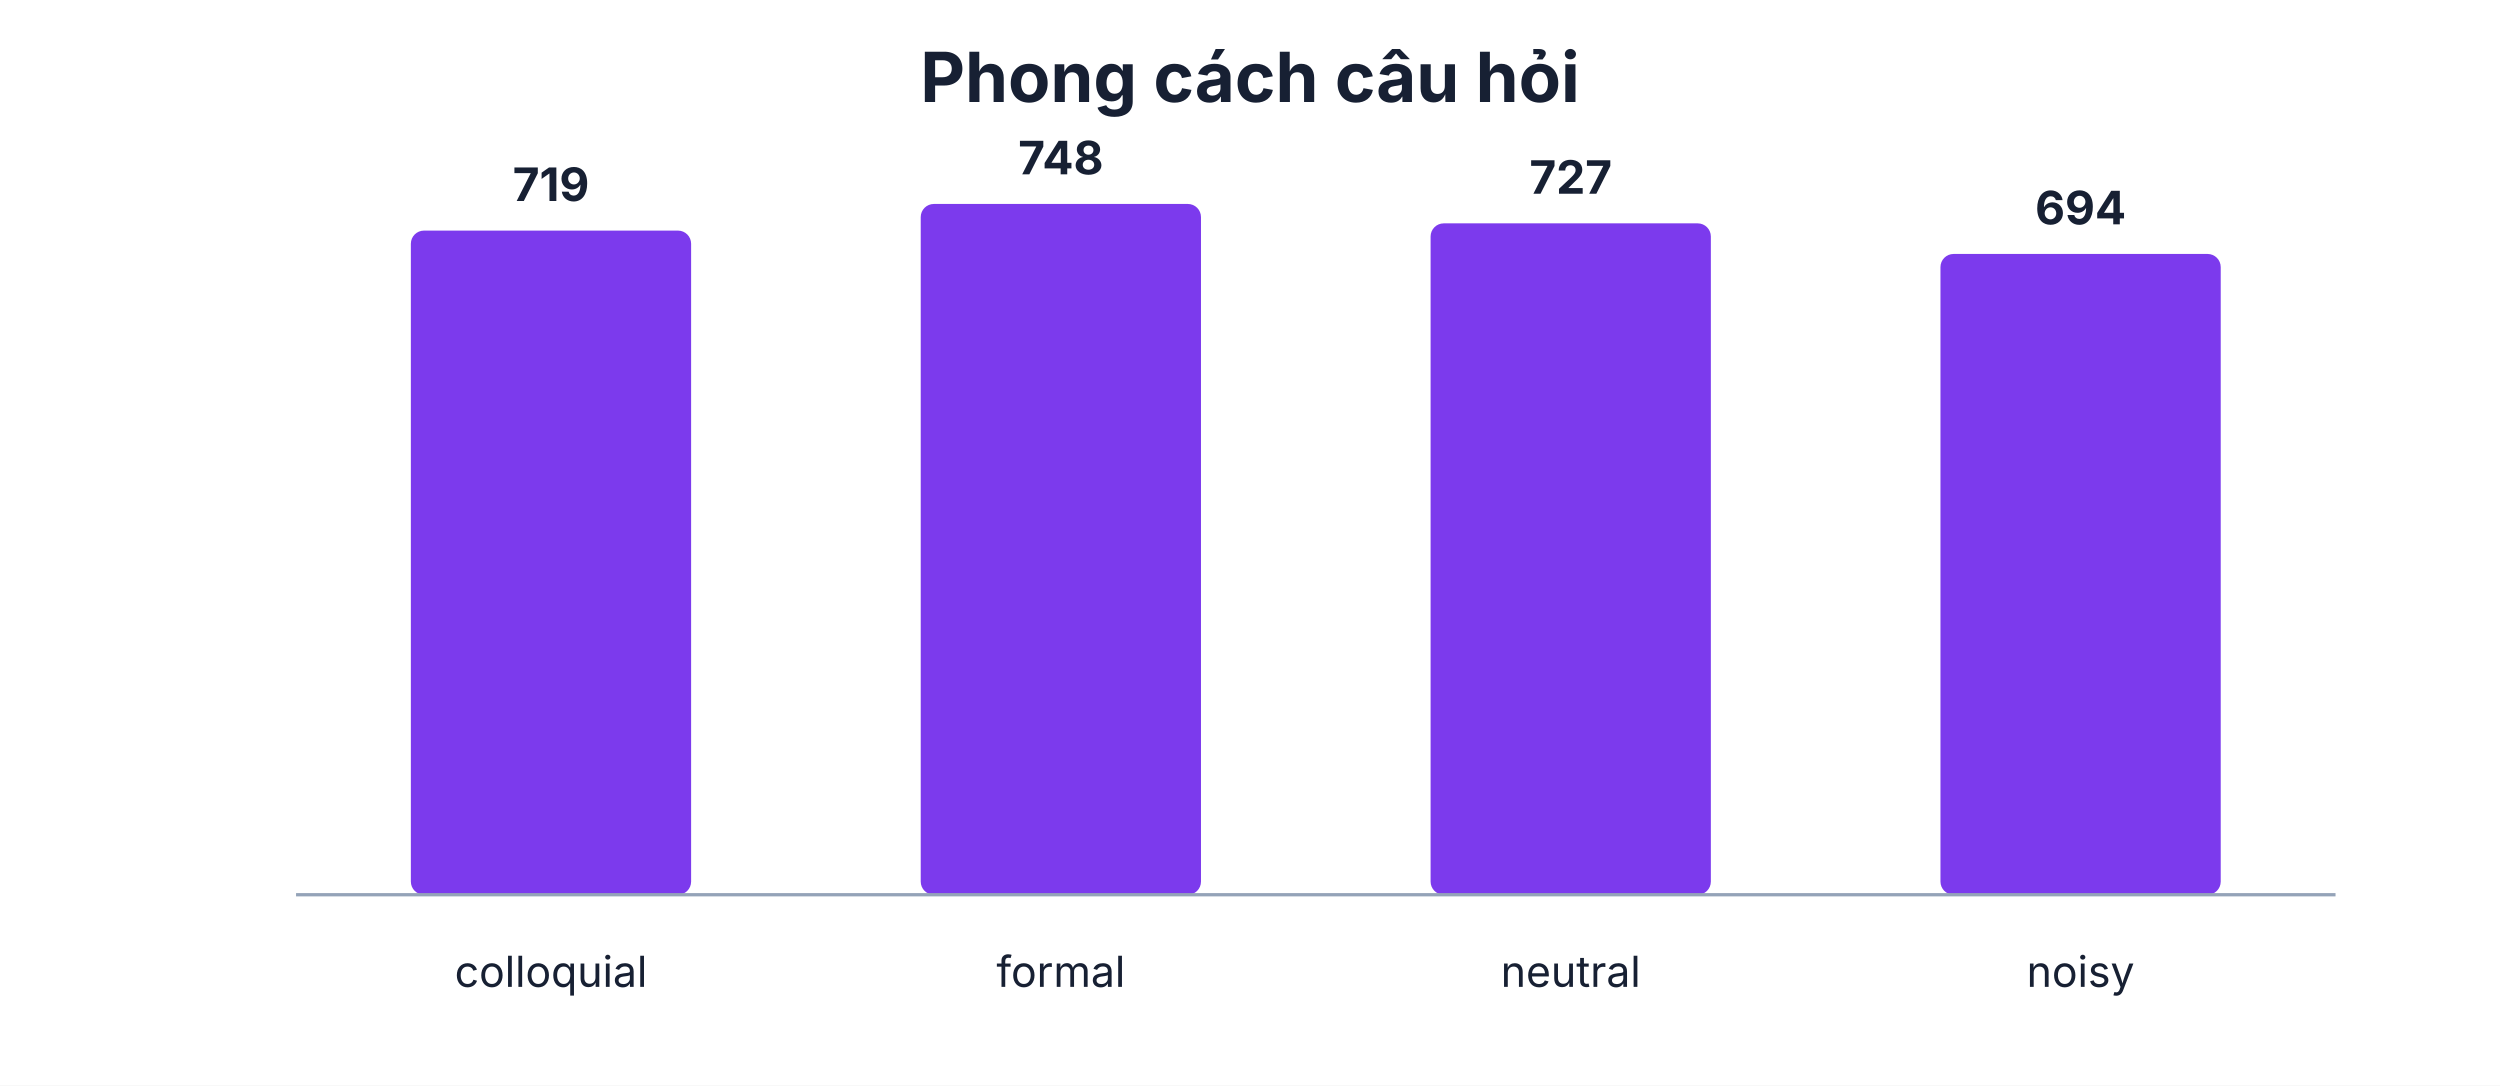
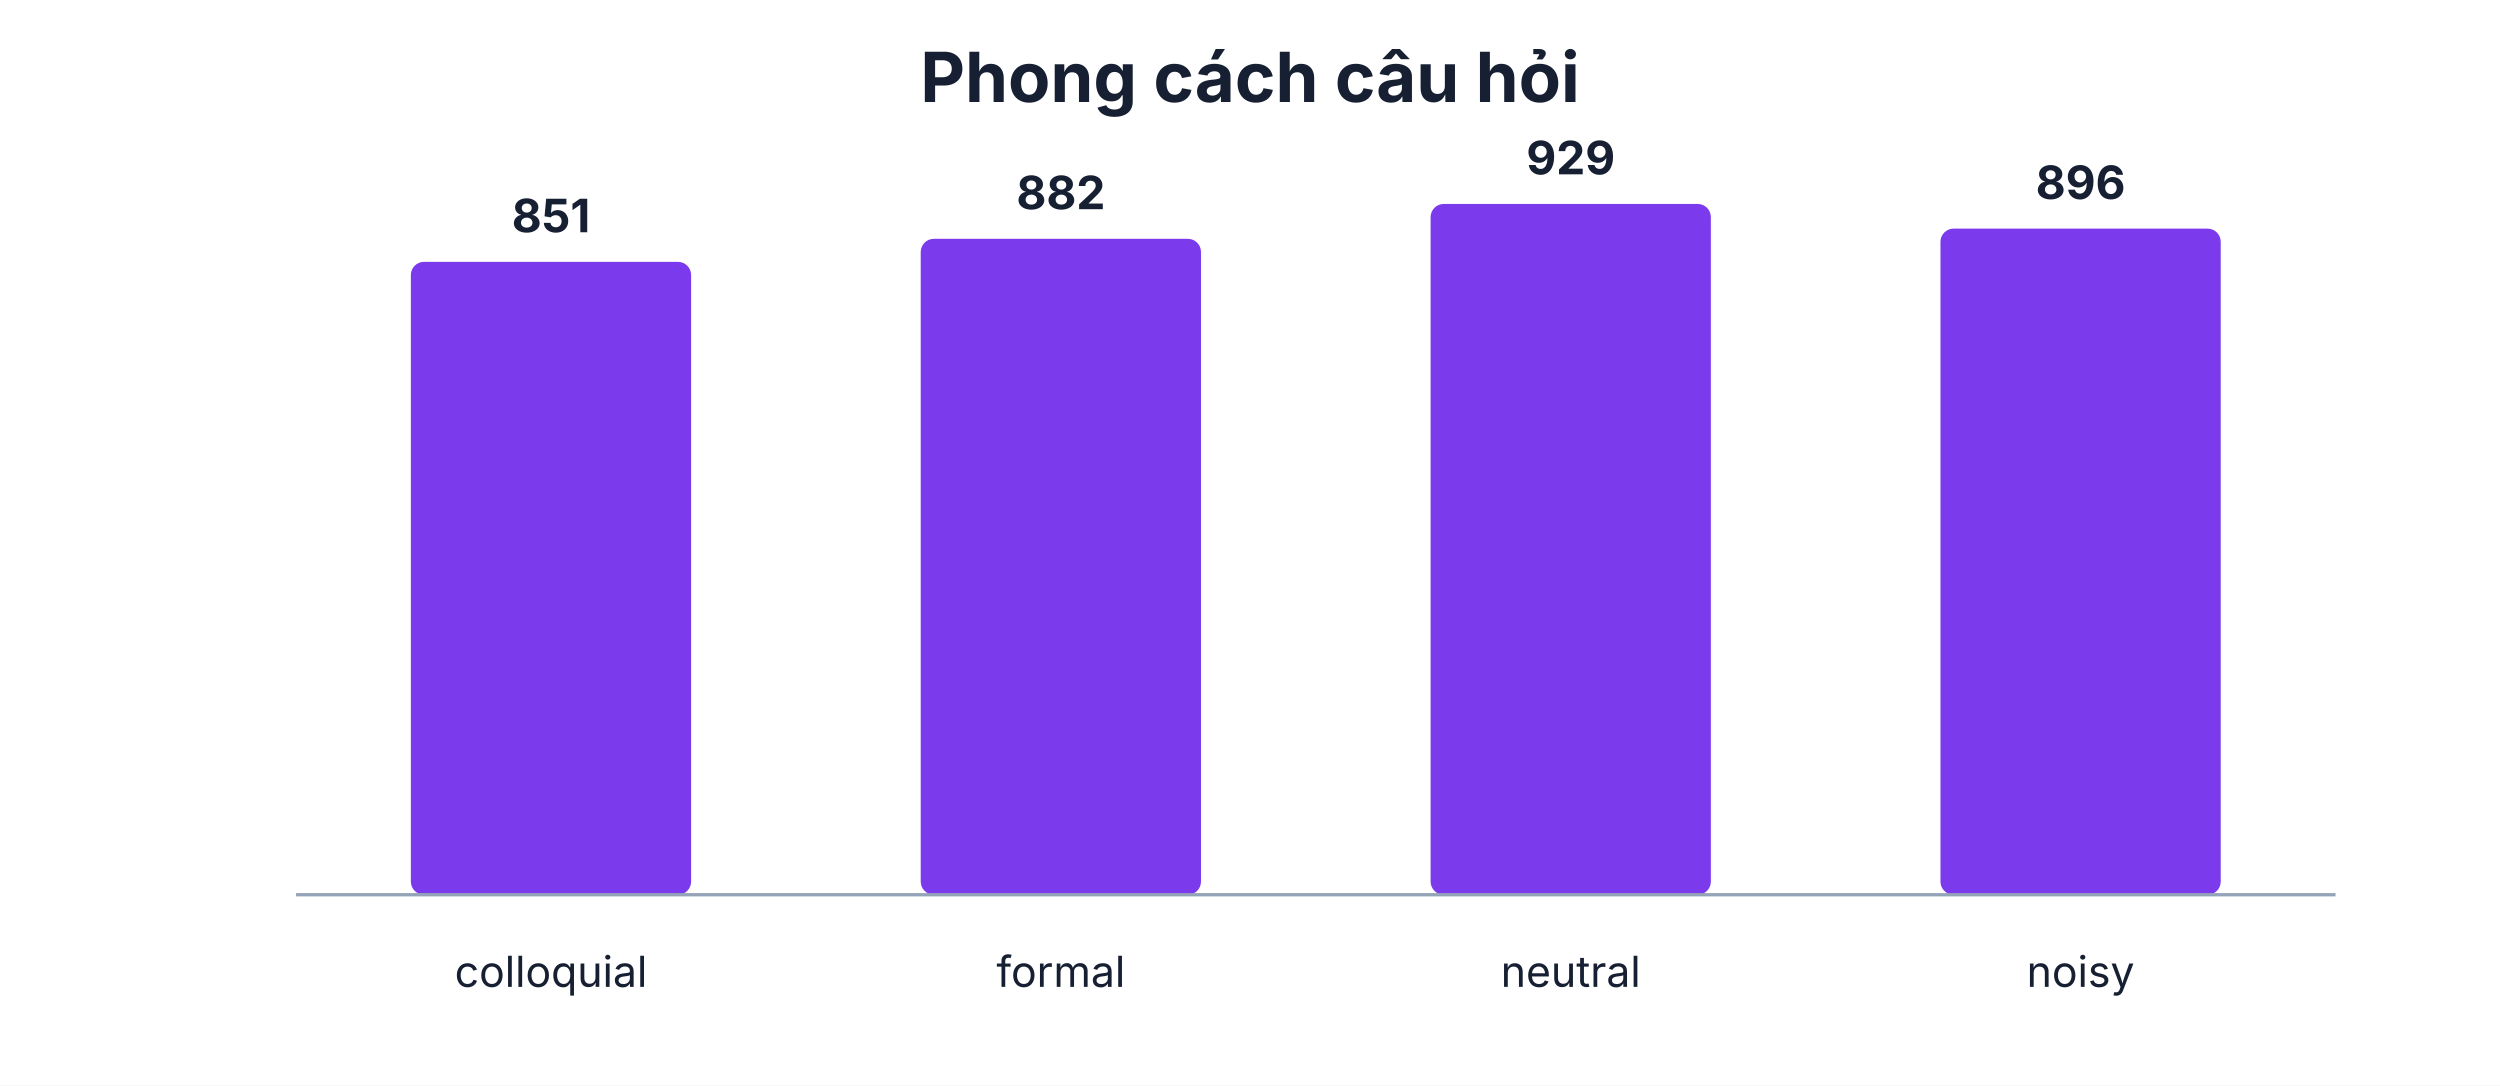
<svg xmlns="http://www.w3.org/2000/svg" width="760" height="330" viewBox="0 0 760 330" role="img" aria-label="Phong cách câu hỏi">
  <style>text{font-family:Inter,system-ui,sans-serif;fill:#172033}.title{font-size:21px;font-weight:700}.label{font-size:13px}.value{font-size:14px;font-weight:700}.small{font-size:11px;font-weight:600}.axis{stroke:#94a3b8;stroke-width:1}</style>
  <rect width="760" height="330" fill="#ffffff" />
  <text x="380.0" y="31" text-anchor="middle" class="title">Phong cách câu hỏi</text>
-   <rect x="124.9" y="70.1" width="85.2" height="201.9" rx="4" fill="#7c3aed" />
-   <text x="167.5" y="61.1" text-anchor="middle" class="value">719</text>
+   <rect x="124.9" y="79.6" width="85.2" height="192.4" rx="4" fill="#7c3aed" />
+   <text x="167.5" y="70.6" text-anchor="middle" class="value">851</text>
  <text x="167.5" y="300" text-anchor="middle" class="label">colloquial</text>
-   <rect x="279.9" y="62.0" width="85.2" height="210.0" rx="4" fill="#7c3aed" />
-   <text x="322.5" y="53.0" text-anchor="middle" class="value">748</text>
+   <rect x="279.9" y="72.6" width="85.2" height="199.4" rx="4" fill="#7c3aed" />
+   <text x="322.5" y="63.6" text-anchor="middle" class="value">882</text>
  <text x="322.5" y="300" text-anchor="middle" class="label">formal</text>
-   <rect x="434.9" y="67.9" width="85.2" height="204.1" rx="4" fill="#7c3aed" />
-   <text x="477.5" y="58.9" text-anchor="middle" class="value">727</text>
+   <rect x="434.9" y="62.0" width="85.2" height="210.0" rx="4" fill="#7c3aed" />
+   <text x="477.5" y="53.0" text-anchor="middle" class="value">929</text>
  <text x="477.5" y="300" text-anchor="middle" class="label">neutral</text>
-   <rect x="589.9" y="77.2" width="85.2" height="194.8" rx="4" fill="#7c3aed" />
-   <text x="632.5" y="68.2" text-anchor="middle" class="value">694</text>
+   <rect x="589.9" y="69.5" width="85.2" height="202.5" rx="4" fill="#7c3aed" />
+   <text x="632.5" y="60.5" text-anchor="middle" class="value">896</text>
  <text x="632.5" y="300" text-anchor="middle" class="label">noisy</text>
  <line x1="90" y1="272" x2="710" y2="272" class="axis" />
</svg>
